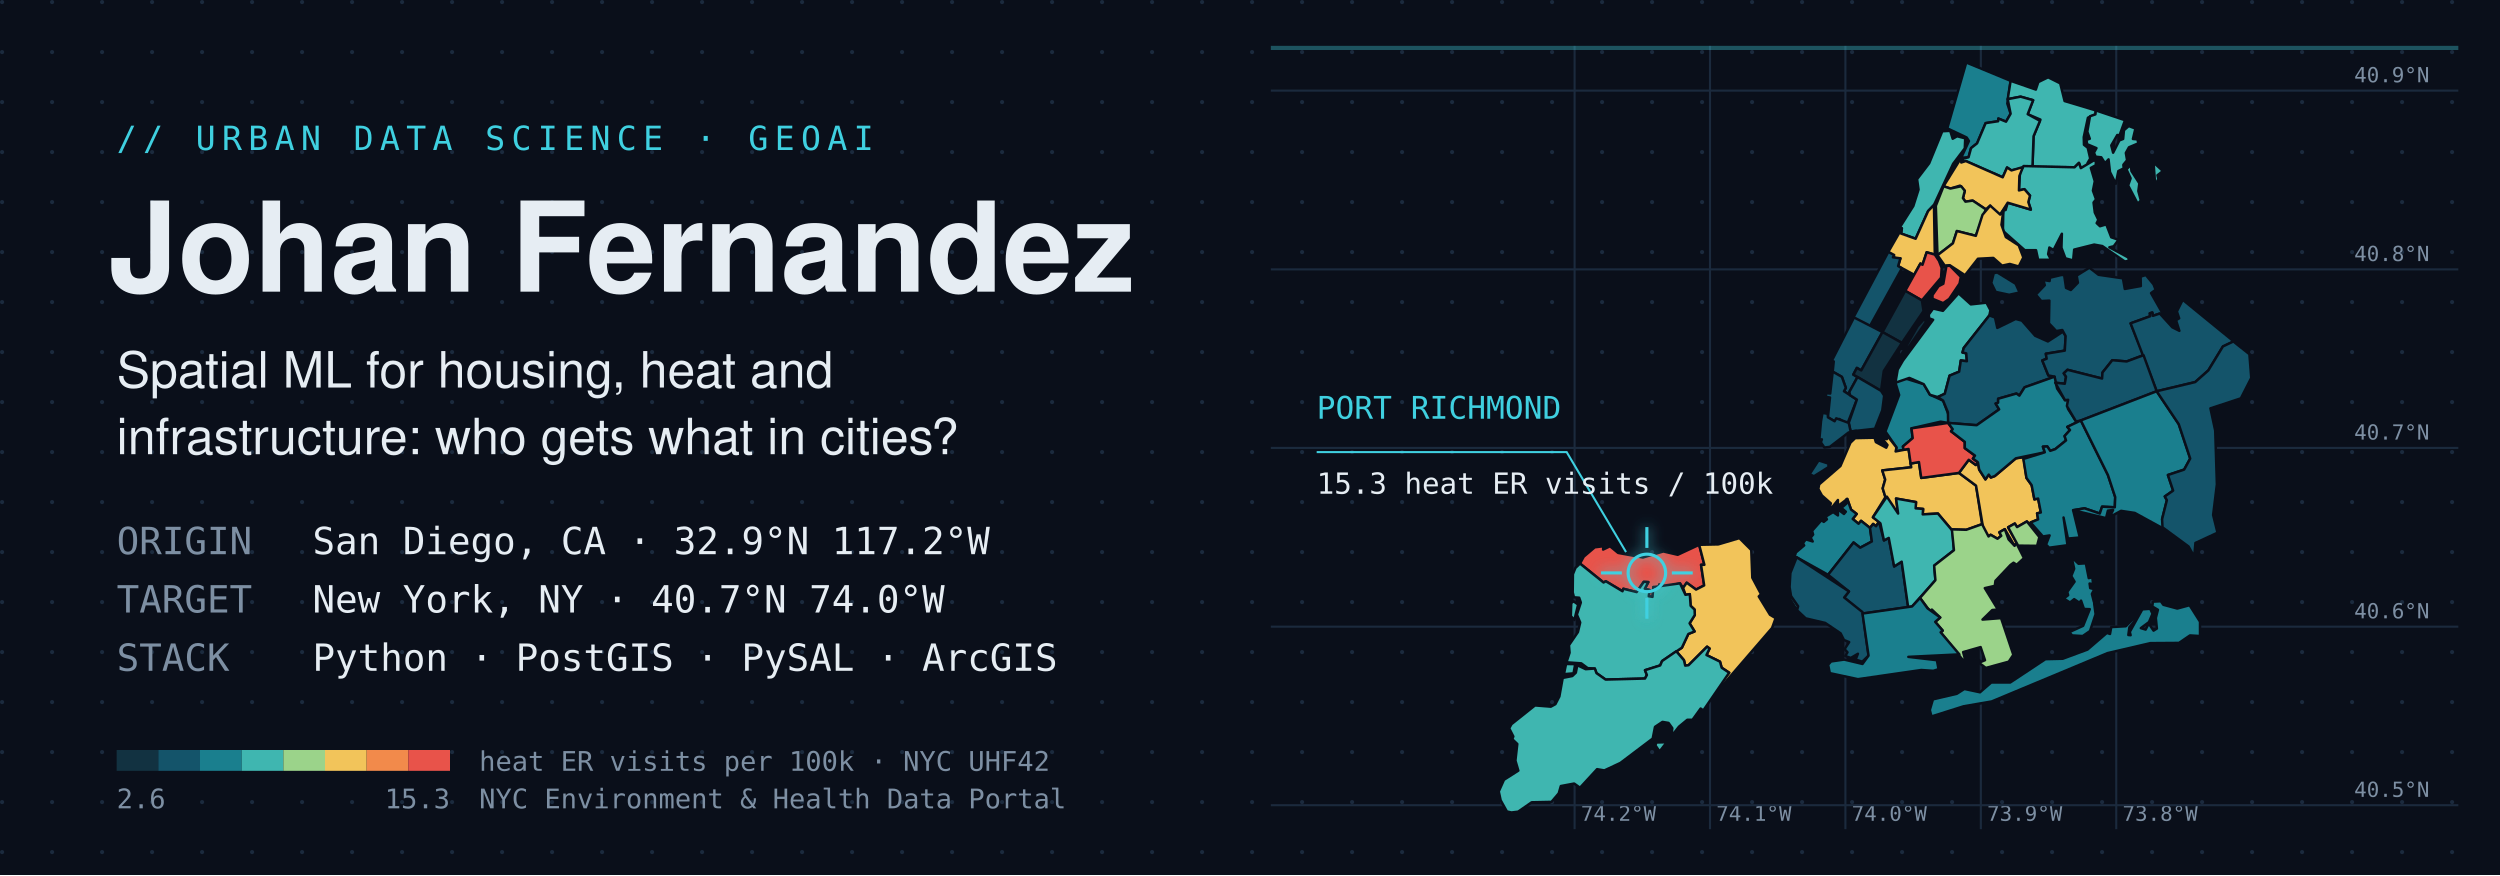
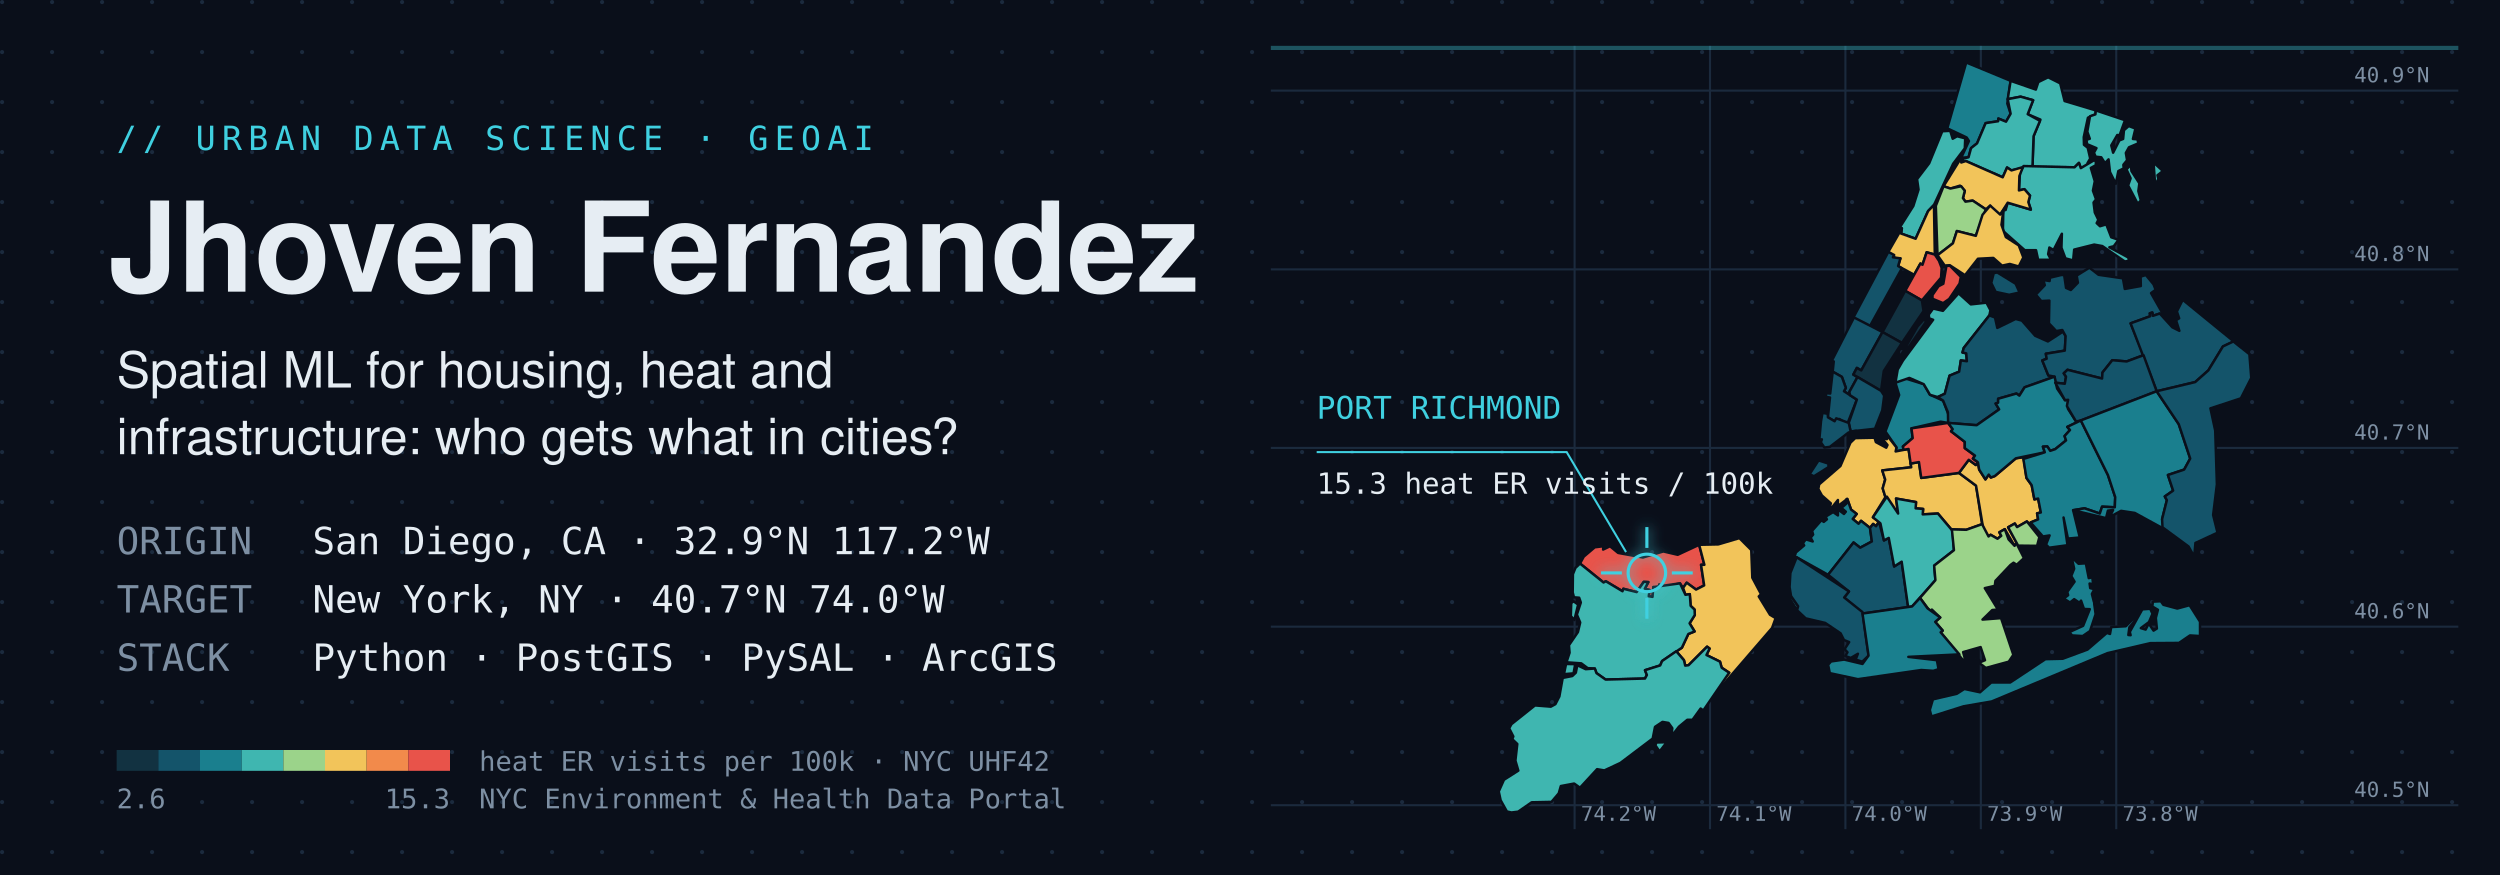
<svg xmlns="http://www.w3.org/2000/svg" viewBox="0 0 1200 420" width="1200" height="420" font-family="ui-monospace,SFMono-Regular,Menlo,Consolas,monospace">
  <rect width="1200" height="420" fill="#0a0f1a" />
  <defs>
    <pattern id="dots" width="24" height="24" patternUnits="userSpaceOnUse">
      <circle cx="1" cy="1" r="1" fill="#1b2a3d" />
    </pattern>
    <filter id="glow" x="-20%" y="-20%" width="140%" height="140%">
      <feGaussianBlur stdDeviation="3" result="b" />
      <feMerge>
        <feMergeNode in="b" />
        <feMergeNode in="SourceGraphic" />
      </feMerge>
    </filter>
  </defs>
  <rect width="1200" height="420" fill="url(#dots)" />
  <line x1="755.8" y1="22" x2="755.8" y2="398" stroke="#1b2a3d" stroke-width="1" />
  <text x="758.8" y="394" fill="#7d8fa3" font-size="10">74.2°W</text>
  <line x1="820.8" y1="22" x2="820.8" y2="398" stroke="#1b2a3d" stroke-width="1" />
  <text x="823.8" y="394" fill="#7d8fa3" font-size="10">74.1°W</text>
  <line x1="885.8" y1="22" x2="885.8" y2="398" stroke="#1b2a3d" stroke-width="1" />
  <text x="888.8" y="394" fill="#7d8fa3" font-size="10">74.0°W</text>
  <line x1="950.8" y1="22" x2="950.8" y2="398" stroke="#1b2a3d" stroke-width="1" />
  <text x="953.8" y="394" fill="#7d8fa3" font-size="10">73.9°W</text>
  <line x1="1015.8" y1="22" x2="1015.8" y2="398" stroke="#1b2a3d" stroke-width="1" />
  <text x="1018.8" y="394" fill="#7d8fa3" font-size="10">73.8°W</text>
  <line x1="610" y1="386.5" x2="1180" y2="386.5" stroke="#1b2a3d" stroke-width="1" />
  <text x="1130" y="382.5" fill="#7d8fa3" font-size="10">40.5°N</text>
  <line x1="610" y1="300.8" x2="1180" y2="300.8" stroke="#1b2a3d" stroke-width="1" />
  <text x="1130" y="296.8" fill="#7d8fa3" font-size="10">40.6°N</text>
  <line x1="610" y1="215.0" x2="1180" y2="215.0" stroke="#1b2a3d" stroke-width="1" />
  <text x="1130" y="211.0" fill="#7d8fa3" font-size="10">40.7°N</text>
  <line x1="610" y1="129.3" x2="1180" y2="129.3" stroke="#1b2a3d" stroke-width="1" />
  <text x="1130" y="125.3" fill="#7d8fa3" font-size="10">40.8°N</text>
  <line x1="610" y1="43.5" x2="1180" y2="43.5" stroke="#1b2a3d" stroke-width="1" />
  <text x="1130" y="39.5" fill="#7d8fa3" font-size="10">40.9°N</text>
  <g stroke="#0a0f1a" stroke-width="1.2" stroke-linejoin="round">
    <path d="M965.1,38.8L943.8,30.0L934.7,61.6L944.0,66.0L945.1,67.7L941.4,75.7L944.9,75.5L946.1,71.1L949.0,68.8L953.1,59.1L959.1,58.2L959.2,56.9L962.9,58.4L965.1,54.6L963.5,49.7L965.1,38.8Z" fill="#1a7f8e" />
    <path d="M1006.0,53.0L991.0,48.5L988.9,40.0L983.1,37.1L978.4,39.4L977.2,43.0L965.1,38.8L963.7,47.6L969.9,46.4L975.9,48.1L973.3,54.8L979.4,57.4L976.1,65.4L975.6,80.1L995.8,80.3L997.9,78.2L998.8,80.7L1003.6,78.8L1005.0,77.0L1002.0,78.3L1003.3,76.1L1002.1,70.9L1000.3,69.5L1000.2,65.8L1002.2,56.5L1005.8,54.9L1006.0,53.0Z" fill="#3fb6b0" />
    <path d="M979.2,58.0L973.3,54.8L975.9,48.1L969.9,46.4L963.7,47.6L965.1,54.6L962.9,58.4L959.2,56.9L959.1,58.2L953.1,59.1L949.0,68.8L946.1,71.1L944.9,75.5L942.4,76.1L941.4,78.0L943.6,77.3L961.3,85.1L963.4,80.4L965.5,81.8L975.6,79.6L976.1,65.4L979.2,58.0Z" fill="#3fb6b0" />
    <path d="M961.4,110.8L971.9,120.1L977.3,120.1L978.3,124.7L984.5,124.7L983.1,122.0L983.7,118.8L985.7,120.0L989.7,112.2L989.5,118.9L991.4,124.0L995.1,125.0L995.6,119.8L1005.2,117.4L1009.1,118.1L1019.9,125.5L1021.9,125.2L1021.6,123.6L1012.5,118.7L1014.6,118.2L1016.9,115.1L1013.4,113.9L1011.0,107.7L1008.0,108.6L1006.4,107.1L1007.2,105.5L1005.5,102.0L1004.9,97.2L1006.1,95.7L1004.6,91.5L1005.5,87.0L1003.6,80.6L1006.0,79.3L1006.0,77.3L1005.0,77.0L998.8,80.7L997.9,78.2L995.8,80.3L971.3,79.7L969.6,82.7L969.1,91.4L971.7,90.8L974.4,93.9L973.6,97.0L974.8,100.6L963.7,97.3L962.7,100.8L961.6,101.0L961.4,110.8ZM1003.2,55.8L1001.9,63.2L1003.1,66.6L1001.5,67.1L1001.8,69.2L1006.3,71.1L1005.1,73.3L1005.9,75.2L1008.6,75.5L1010.4,78.3L1012.1,76.5L1012.8,82.6L1015.6,88.2L1016.8,82.1L1019.4,80.8L1019.2,79.1L1021.0,76.9L1020.4,73.4L1021.9,70.7L1026.4,68.8L1026.0,66.9L1023.8,66.7L1025.0,61.7L1021.8,60.5L1019.5,62.5L1019.1,66.7L1017.3,67.4L1014.3,73.3L1013.4,69.8L1016.3,64.8L1017.4,64.9L1020.0,57.7L1006.0,53.0L1005.8,54.9L1003.2,55.8ZM1023.1,82.1L1022.8,79.1L1020.7,81.3L1022.7,85.6L1021.5,89.0L1026.1,97.8L1027.6,96.2L1026.4,91.7L1026.9,88.0L1023.1,82.1ZM1038.2,82.1L1033.7,78.0L1034.5,89.0L1036.0,85.9L1035.6,84.1L1038.2,82.1Z" fill="#3fb6b0" />
    <path d="M941.4,78.0L942.4,76.1L941.4,75.7L932.9,89.4L936.2,90.5L940.8,89.1L943.1,91.6L942.2,95.1L943.4,96.8L946.9,96.3L953.2,100.5L955.3,98.7L956.2,101.2L960.1,103.0L963.7,97.3L974.8,100.6L973.6,97.0L974.4,93.9L971.7,90.8L969.1,91.4L969.3,84.5L971.0,80.2L965.5,81.8L963.4,80.4L961.3,85.1L943.6,77.3L941.4,78.0Z" fill="#f2c45a" />
    <path d="M941.4,89.4L936.2,90.5L932.9,89.4L929.2,98.8L930.0,122.5L937.4,116.8L939.3,110.9L948.4,113.2L953.2,100.5L946.9,96.3L943.4,96.8L942.2,95.1L943.1,91.6L941.4,89.4Z" fill="#9bd38a" />
    <path d="M960.1,103.0L955.3,98.7L951.6,103.1L948.4,113.2L939.3,110.9L937.4,116.8L930.0,122.5L933.5,127.5L935.9,127.3L943.2,132.1L949.4,124.2L956.8,123.8L961.0,127.5L964.7,126.7L969.0,127.9L971.2,123.6L969.0,117.8L962.8,113.8L960.7,107.9L961.6,101.0L962.9,99.1L960.1,103.0Z" fill="#f2c45a" />
    <path d="M935.1,203.0L935.8,200.4L932.7,192.3L926.4,189.5L923.4,184.4L913.7,181.4L909.8,183.7L911.6,189.6L905.0,207.1L910.3,214.8L909.9,216.7L913.7,215.9L913.4,214.3L918.1,210.3L917.5,205.6L931.5,202.4L935.1,203.0Z" fill="#1a7f8e" />
    <path d="M905.8,209.0L905.7,210.8L903.2,210.2L906.0,213.6L905.4,214.9L900.4,212.2L899.8,210.1L890.5,210.3L888.2,212.5L883.4,223.7L873.2,232.5L872.8,234.7L874.5,237.8L878.8,241.6L878.0,244.5L874.9,244.7L873.6,239.8L874.1,244.3L875.5,245.4L878.2,245.0L882.2,240.0L882.2,242.9L886.7,239.5L888.5,244.6L891.2,246.7L889.3,249.1L892.1,251.4L893.3,250.0L897.6,253.4L899.1,251.5L900.5,252.6L901.9,250.4L899.0,248.3L905.0,238.6L903.7,234.4L904.9,230.2L903.5,225.8L917.4,224.3L916.1,215.5L909.9,216.7L910.3,214.8L905.8,209.0Z" fill="#f2c45a" />
    <path d="M940.3,227.0L922.2,229.4L921.1,221.8L917.1,222.5L917.4,224.3L903.5,225.8L904.9,230.2L903.7,234.4L905.0,238.6L909.9,246.1L911.1,246.5L910.1,239.3L919.7,241.0L919.5,244.0L923.1,244.3L922.9,246.9L930.2,246.5L936.6,254.1L943.8,254.3L951.4,251.6L948.5,233.1L940.3,227.0Z" fill="#f2c45a" />
    <path d="M976.4,253.8L974.7,250.8L978.3,249.3L977.8,246.4L979.6,246.0L978.3,239.3L976.5,239.7L975.2,232.9L972.7,229.4L971.3,219.5L967.6,220.0L957.5,228.5L955.6,229.2L954.6,227.8L953.0,230.1L950.0,225.4L949.4,221.9L948.4,223.2L945.0,220.7L940.3,227.0L948.5,233.1L952.1,254.6L954.5,257.5L955.5,256.7L958.8,258.6L960.6,257.2L959.7,255.5L962.3,254.0L967.0,262.0L968.0,260.5L963.9,253.1L967.1,251.3L968.2,253.0L972.9,250.3L976.4,253.8Z" fill="#f2c45a" />
    <path d="M888.5,244.6L886.7,239.5L886.3,241.7L883.9,243.8L886.0,245.6L885.1,246.7L882.2,244.5L882.2,247.4L879.9,245.8L876.3,248.0L876.9,249.3L875.4,250.5L874.3,249.7L869.8,254.8L870.3,256.6L869.1,258.1L870.1,259.9L866.8,258.9L865.4,260.7L866.0,261.8L862.0,265.2L858.1,279.6L859.3,287.7L862.6,292.9L863.1,291.0L859.7,286.1L859.0,281.8L859.4,275.0L862.4,267.5L877.5,275.9L889.7,260.4L892.9,262.9L898.5,259.9L897.6,253.4L893.3,250.0L892.1,251.4L889.3,249.1L891.2,246.7L888.5,244.6ZM882.2,242.9L885.6,241.9L886.4,239.5L885.2,241.6L882.2,242.9Z" fill="#1a7f8e" />
    <path d="M915.9,291.4L912.8,269.6L909.2,271.9L906.6,258.2L904.3,259.4L901.9,250.4L900.5,252.6L899.1,251.5L897.6,253.4L898.5,259.9L892.9,262.9L889.7,260.4L877.5,275.9L887.5,283.9L885.2,286.8L894.0,294.5L915.9,291.4Z" fill="#14546a" />
    <path d="M911.1,246.5L905.7,238.4L899.0,248.3L902.6,251.2L904.3,259.4L906.6,258.2L909.2,271.9L912.8,269.6L915.9,291.4L917.8,291.1L929.0,278.5L928.4,271.5L937.9,264.1L937.2,254.8L930.2,246.5L922.9,246.9L923.1,244.3L919.5,244.0L919.7,241.0L910.1,239.3L911.1,246.5Z" fill="#3fb6b0" />
    <path d="M954.5,257.5L951.4,251.6L943.8,254.3L936.9,254.1L937.9,264.1L928.4,271.5L929.0,278.5L921.6,287.0L926.4,293.4L927.3,292.6L931.3,296.4L928.9,298.5L932.5,302.7L931.5,303.5L942.0,316.6L943.3,316.8L942.3,313.0L950.7,310.6L952.8,316.9L950.9,317.7L948.2,315.3L947.3,316.2L953.2,320.6L964.2,317.6L966.4,314.3L960.5,296.7L951.6,297.4L956.3,292.8L959.0,292.6L952.7,282.3L957.5,281.2L957.8,278.8L965.0,271.2L966.5,270.1L968.0,271.1L971.5,267.9L967.8,260.6L967.0,262.0L964.1,258.9L962.3,254.0L959.7,255.5L960.6,257.2L958.8,258.6L955.5,256.7L954.5,257.5ZM978.9,257.8L972.9,250.3L968.2,253.0L967.1,251.3L963.9,253.1L968.7,261.9L977.8,262.0L978.9,257.8Z" fill="#9bd38a" />
    <path d="M887.5,283.9L862.4,267.5L859.4,275.0L859.0,281.8L859.7,286.1L863.1,291.0L862.6,292.9L866.7,296.8L876.1,299.0L883.5,304.0L885.1,307.2L887.6,308.2L885.4,311.6L886.8,313.1L885.7,314.9L888.4,315.8L891.8,313.8L890.7,316.6L893.9,317.6L896.9,314.7L894.0,293.8L885.2,286.8L887.5,283.9Z" fill="#14546a" />
    <path d="M925.2,292.0L921.6,287.0L917.8,291.1L894.0,294.5L896.9,314.7L894.0,318.7L885.2,316.6L878.9,317.5L877.5,319.1L878.3,323.1L891.8,326.0L922.2,321.6L928.0,322.0L930.5,321.2L929.7,316.9L916.0,315.3L940.5,314.1L931.5,303.5L932.5,302.7L928.9,298.5L931.3,296.4L925.2,292.0Z" fill="#1a7f8e" />
    <path d="M935.1,203.0L917.5,205.6L918.1,210.3L913.4,214.3L913.7,215.9L916.1,215.5L917.1,222.5L921.1,221.8L922.2,229.4L940.3,227.0L945.0,220.7L948.4,223.2L949.4,221.9L947.0,220.1L948.0,218.7L943.1,215.1L943.1,212.1L936.5,207.0L937.3,206.0L935.1,203.0Z" fill="#e8534a" />
    <path d="M928.3,98.4L937.5,78.6L943.1,71.2L943.3,66.4L939.4,65.4L937.3,66.6L936.1,62.8L932.3,63.0L926.0,78.4L920.2,86.0L920.9,91.0L918.4,98.9L912.0,109.0L912.9,109.6L912.5,112.1L919.5,114.6L925.5,101.3L928.3,98.4ZM935.5,84.8L935.2,85.2L934.8,85.9L935.5,84.8ZM937.1,81.9L937.2,81.6L937.0,82.0L937.1,81.9ZM938.7,79.3L938.5,79.5L939.1,78.8L938.7,79.3Z" fill="#3fb6b0" />
    <path d="M928.7,122.2L928.3,98.4L925.5,101.3L919.5,114.6L912.5,112.1L912.9,109.6L906.4,120.9L910.4,124.5L912.2,124.0L911.1,127.7L918.8,131.9L921.8,126.5L922.8,127.1L924.8,121.1L928.7,122.2Z" fill="#f2c45a" />
    <path d="M928.7,122.2L924.8,121.1L922.8,127.1L921.8,126.5L914.5,139.6L922.5,144.2L931.7,133.3L932.0,128.6L930.7,125.2L928.7,122.2ZM940.6,136.1L941.2,132.9L936.0,127.6L934.3,127.6L932.8,136.2L930.5,137.4L927.6,141.6L927.6,143.4L932.7,145.5L935.6,143.5L940.6,136.1Z" fill="#e8534a" />
    <path d="M908.6,123.5L909.2,122.4L906.4,120.9L890.0,151.7L888.4,151.6L897.2,157.2L912.9,128.8L911.1,127.7L912.2,124.0L908.6,123.5Z" fill="#14546a" />
    <path d="M912.9,164.6L923.3,149.3L922.5,144.2L914.5,139.6L903.6,159.4L912.9,164.6ZM911.8,171.7L916.6,166.0L924.6,154.3L923.4,153.3L920.4,156.7L911.8,171.7Z" fill="#123241" />
    <path d="M903.6,159.4L888.4,151.6L889.8,152.6L879.3,173.1L880.2,173.5L879.7,178.4L884.1,180.9L886.0,186.2L885.1,187.8L888.0,189.7L887.7,188.1L891.6,181.0L889.6,179.8L891.3,176.6L893.4,177.8L903.6,159.4Z" fill="#14546a" />
    <path d="M902.9,187.6L904.2,178.1L912.9,164.6L903.6,159.4L893.4,177.8L891.3,176.6L889.6,179.8L902.9,187.6Z" fill="#123241" />
    <path d="M879.7,178.4L878.5,188.9L876.6,188.7L876.4,190.5L878.4,190.8L877.4,200.3L880.6,202.2L882.8,201.1L886.7,203.5L891.3,191.8L885.1,187.8L886.0,186.2L884.1,180.9L879.7,178.4Z" fill="#14546a" />
    <path d="M902.9,187.6L891.6,181.0L887.7,188.1L888.0,189.7L891.3,191.8L887.4,203.0L888.3,207.1L900.0,205.8L903.5,196.9L904.4,189.9L902.9,187.6Z" fill="#14546a" />
    <path d="M877.3,198.6L874.8,198.2L874.1,202.1L873.3,210.9L874.5,210.9L874.0,212.3L875.7,214.8L878.3,214.5L887.3,207.6L891.0,206.8L888.3,207.1L887.4,203.0L881.4,200.8L880.6,202.2L877.4,200.3L877.3,198.6ZM877.6,222.5L872.9,221.0L868.6,227.6L870.7,228.6L877.7,224.2L877.6,222.5Z" fill="#14546a" />
    <path d="M953.5,145.3L946.0,146.1L940.1,140.8L932.6,149.2L927.9,148.1L925.8,151.0L926.0,152.8L927.9,153.5L913.4,173.1L910.9,177.4L909.8,183.7L916.5,181.4L923.4,184.4L926.4,189.5L930.1,190.6L933.5,189.0L935.8,180.3L940.4,178.4L941.2,173.0L944.1,173.4L943.8,169.6L942.0,169.2L942.6,167.0L954.9,151.4L955.4,148.9L953.5,145.3Z" fill="#3fb6b0" />
    <path d="M990.2,159.2L983.0,163.9L976.9,161.2L970.5,153.9L967.5,153.1L958.7,157.4L957.6,152.4L954.9,151.4L942.6,167.0L942.0,169.2L943.8,169.6L944.1,173.4L941.2,173.0L940.4,178.4L935.8,180.3L933.5,189.0L930.1,190.6L932.7,192.3L935.0,197.9L935.1,203.0L948.8,204.1L959.6,196.5L957.9,193.7L959.1,193.3L959.1,191.4L967.9,188.9L969.3,189.9L971.8,185.9L986.2,180.8L983.2,180.2L980.3,173.0L982.4,172.2L982.0,169.8L991.1,168.3L991.5,161.3L990.2,159.2ZM958.7,130.8L957.0,131.1L955.8,135.8L957.9,140.1L964.4,141.5L969.4,140.4L967.5,136.2L958.7,130.8Z" fill="#14546a" />
    <path d="M1038.8,151.8L1032.5,140.7L1034.7,139.1L1033.7,136.5L1030.0,132.0L1027.5,132.8L1027.6,137.3L1019.9,138.7L1019.0,133.6L1007.3,131.9L1002.9,128.5L996.8,132.3L997.4,135.7L994.0,139.2L991.7,138.2L990.8,132.0L989.4,132.0L984.0,133.3L983.8,134.9L980.8,134.4L981.5,136.9L977.2,141.4L979.8,144.5L983.7,144.3L983.5,155.2L987.0,158.9L989.9,158.4L991.5,161.3L991.1,168.3L982.0,169.8L982.4,172.2L980.3,173.0L983.2,180.2L986.2,180.8L986.5,183.7L991.1,184.2L991.7,180.8L990.6,179.2L992.4,177.5L1009.0,181.7L1009.2,178.8L1013.9,172.9L1020.8,173.5L1028.0,170.8L1028.7,170.0L1022.7,155.2L1032.1,151.8L1031.9,150.4L1033.1,150.0L1033.4,151.6L1036.7,150.5L1038.8,151.8Z" fill="#14546a" />
    <path d="M1072.2,163.9L1047.7,143.9L1044.9,149.5L1046.0,152.8L1044.5,153.7L1046.1,158.8L1042.7,157.1L1036.7,150.5L1033.4,151.6L1033.1,150.0L1031.9,150.4L1032.1,151.8L1022.7,155.2L1035.2,187.8L1053.7,183.4L1060.0,177.8L1067.0,166.3L1072.2,163.9Z" fill="#14546a" />
    <path d="M998.6,201.9L996.5,202.3L992.6,196.2L992.7,191.9L991.2,192.1L987.4,186.5L986.2,180.8L971.8,185.9L969.3,189.9L967.9,188.9L959.1,191.4L959.1,193.3L957.9,193.7L959.6,196.5L948.8,204.1L935.1,203.0L937.3,206.0L936.5,207.0L943.1,212.1L943.1,215.1L948.0,218.7L947.0,220.1L949.4,221.9L950.0,225.4L953.0,230.1L954.6,227.8L955.6,229.2L957.5,228.5L967.6,220.0L981.5,217.1L980.6,214.4L982.7,214.3L984.1,216.4L986.5,215.6L991.7,211.4L991.0,209.3L993.6,206.4L992.3,204.9L998.6,201.9Z" fill="#1a7f8e" />
    <path d="M1035.2,187.8L1028.9,170.5L1020.8,173.5L1013.9,172.9L1009.2,178.8L1009.0,181.7L992.4,177.5L990.6,179.2L991.7,180.8L991.1,184.2L986.5,183.7L991.2,192.1L992.7,191.9L992.1,194.9L996.5,202.3L998.6,201.9L1035.2,187.8Z" fill="#14546a" />
    <path d="M995.1,244.9L1000.6,244.0L1007.9,246.5L1009.0,243.2L1015.1,243.5L1015.3,238.6L1011.8,228.0L998.8,201.8L992.3,204.9L993.6,206.4L991.0,209.3L991.7,211.4L986.5,215.6L984.1,216.4L982.7,214.3L980.6,214.4L981.5,217.1L971.2,220.3L972.7,229.4L975.2,232.9L976.5,239.7L978.3,239.3L979.6,246.0L977.8,246.4L978.3,249.3L974.7,250.8L980.6,257.5L983.8,257.0L982.1,261.4L983.6,262.9L992.4,261.7L990.5,248.4L992.6,258.5L998.3,258.0L995.1,244.9ZM976.8,254.4L976.4,253.8L976.4,253.9L976.8,254.4Z" fill="#1a7f8e" />
    <path d="M1039.1,254.1L1037.8,249.2L1040.1,240.1L1039.1,238.3L1043.1,235.5L1040.6,228.0L1048.4,225.4L1051.3,220.1L1045.8,203.6L1035.2,187.8L998.8,201.8L1011.8,228.0L1015.3,238.6L1015.1,243.5L1009.0,243.2L1007.9,246.5L1000.6,244.0L995.1,244.9L1010.9,248.7L1011.8,245.1L1014.3,244.8L1012.6,248.2L1018.1,245.2L1024.7,246.2L1039.1,254.1Z" fill="#1a7f8e" />
    <path d="M1072.0,163.9L1067.0,166.3L1060.0,177.8L1053.7,183.4L1035.2,187.8L1045.8,203.6L1051.3,220.1L1048.4,225.4L1040.6,228.0L1043.1,235.5L1039.1,238.3L1040.1,240.1L1037.8,249.2L1038.0,253.1L1050.5,262.3L1052.9,266.6L1051.6,267.7L1053.3,266.4L1053.8,260.6L1064.4,255.7L1062.3,247.2L1064.1,232.5L1063.3,206.7L1061.0,196.0L1075.6,191.2L1080.6,181.4L1079.7,170.0L1072.0,163.9Z" fill="#14546a" />
    <path d="M1045.1,292.1L1038.4,290.3L1037.2,288.6L1033.4,288.8L1033.1,291.1L1035.8,292.7L1034.8,296.6L1035.3,301.7L1033.7,302.7L1031.4,299.3L1029.9,302.2L1027.6,301.5L1031.5,298.6L1033.2,294.6L1032.1,292.2L1028.3,292.5L1022.3,303.3L1022.7,304.9L1021.6,304.8L1022.1,301.1L1024.8,297.9L1024.1,296.9L1020.4,300.6L1013.4,301.0L1012.8,304.3L1011.3,303.8L1002.0,311.8L990.1,316.2L981.8,316.4L964.9,327.6L955.8,327.6L950.4,332.3L942.9,330.7L939.3,333.0L927.8,335.7L926.3,340.8L927.1,343.9L942.6,339.0L956.0,336.7L1011.6,313.5L1032.2,308.7L1045.9,308.6L1051.2,305.0L1056.0,305.3L1056.0,298.4L1051.0,290.5L1045.1,292.1ZM1001.2,270.4L997.7,270.6L994.4,267.5L995.6,273.0L994.2,276.5L995.8,279.2L992.3,284.1L992.7,285.7L990.6,287.3L993.6,289.2L995.6,287.6L998.1,289.3L998.9,288.3L1000.3,292.3L1003.1,292.4L999.9,300.4L993.3,303.4L994.6,305.0L999.7,305.3L1003.2,302.9L1005.9,294.8L1005.2,289.7L1006.7,290.2L1006.4,288.3L1005.1,289.0L1004.1,285.1L1005.3,282.8L1003.3,282.3L1003.0,280.1L1004.7,280.4L1004.3,277.1L1002.6,277.5L1001.2,270.4Z" fill="#1a7f8e" />
    <path d="M815.6,261.5L805.3,266.3L798.4,264.7L788.6,267.6L776.7,265.4L772.8,262.2L769.5,263.8L769.6,262.2L765.5,262.7L760.2,267.2L758.4,270.5L769.7,279.6L770.8,279.0L778.8,283.8L779.2,282.6L785.6,284.2L789.0,279.3L791.2,279.4L789.5,282.6L791.8,283.2L791.4,286.2L793.2,286.5L793.6,281.8L796.3,282.3L796.4,280.5L798.7,281.8L806.4,280.0L807.9,282.2L809.6,279.7L814.1,283.0L818.0,281.0L816.5,271.1L818.1,271.1L815.6,261.5Z" fill="#e8534a" />
    <path d="M826.6,329.2L850.6,301.4L852.3,296.7L849.6,295.1L844.2,286.3L845.3,285.2L841.1,277.3L840.6,264.0L834.9,258.3L824.8,261.3L815.6,261.5L818.1,271.1L816.5,271.1L818.0,281.0L814.1,283.0L809.6,279.7L807.9,282.2L809.0,285.5L811.1,285.2L811.5,290.8L813.4,292.6L813.5,295.2L811.0,299.2L813.4,303.1L810.4,304.3L807.3,310.9L804.6,312.6L808.3,316.9L808.9,319.5L810.5,319.3L819.4,310.4L820.6,311.3L819.1,314.4L825.6,317.6L826.4,320.5L830.0,322.9L825.4,328.1L826.6,329.2Z" fill="#f2c45a" />
    <path d="M769.7,279.6L758.4,270.5L756.2,272.6L755.0,275.6L754.9,284.4L755.5,286.7L758.0,286.9L758.8,289.2L756.9,295.0L758.5,298.8L757.4,303.4L753.1,309.7L753.4,313.3L751.9,317.9L759.0,318.4L762.1,320.7L765.5,320.9L766.3,323.1L770.7,326.2L789.6,325.7L790.5,324.0L789.6,321.7L796.9,319.4L797.8,317.3L807.3,310.9L810.4,304.3L813.4,303.1L811.0,299.2L813.5,295.2L813.4,292.6L811.5,290.8L811.1,285.2L809.0,285.5L806.4,280.0L793.6,281.8L793.2,286.5L791.4,286.2L791.8,283.2L789.5,282.6L791.2,279.4L789.0,279.3L785.6,284.2L779.2,282.6L778.8,283.8L770.8,279.0L769.7,279.6ZM755.3,288.6L754.2,289.5L754.0,295.7L755.7,297.6L757.5,290.2L755.3,288.6Z" fill="#3fb6b0" />
    <path d="M819.1,314.4L820.6,311.3L819.4,310.4L810.5,319.3L808.9,319.5L808.3,316.9L804.6,312.6L797.8,317.3L796.9,319.4L789.6,321.7L790.5,324.0L789.6,325.7L770.7,326.2L766.3,323.1L765.5,320.9L761.1,321.2L757.1,319.3L756.4,322.9L754.7,324.5L750.1,325.4L748.5,334.3L746.6,338.0L744.4,339.2L736.8,338.6L725.5,347.6L724.4,349.6L726.4,353.5L725.9,354.8L728.3,357.1L727.4,365.1L728.8,369.9L721.9,374.3L719.4,379.9L720.3,384.1L723.3,389.5L725.5,390.0L728.7,389.6L735.2,385.1L744.7,384.9L748.2,380.8L749.2,377.3L755.6,376.1L758.4,378.1L766.6,369.2L770.1,369.8L777.8,366.2L793.3,354.5L794.4,348.9L798.0,346.5L800.9,347.0L802.7,349.5L802.5,351.7L798.6,356.3L795.0,356.4L794.6,357.8L796.6,360.7L805.9,348.8L809.9,345.5L812.4,345.5L816.3,340.1L817.6,341.0L830.0,322.9L826.4,320.5L825.6,317.6L819.1,314.4ZM750.7,323.6L755.3,323.2L756.1,318.8L751.7,318.7L750.7,323.6Z" fill="#3fb6b0" />
  </g>
  <g stroke="#3fd0e0" fill="none" filter="url(#glow)">
    <circle cx="790.5" cy="275.0" r="9" stroke-width="1.5">
      <animate attributeName="r" values="7;15;7" dur="3s" repeatCount="indefinite" />
      <animate attributeName="opacity" values="1;0.2;1" dur="3s" repeatCount="indefinite" />
    </circle>
    <line x1="768.5" y1="275.0" x2="778.5" y2="275.0" stroke-width="1.5" />
    <line x1="802.5" y1="275.0" x2="812.5" y2="275.0" stroke-width="1.5" />
    <line x1="790.5" y1="253.0" x2="790.5" y2="263.0" stroke-width="1.5" />
    <line x1="790.5" y1="287.0" x2="790.5" y2="297.0" stroke-width="1.5" />
  </g>
  <polyline points="780.5,265.0 752.0,217.0 632.0,217.0" fill="none" stroke="#3fd0e0" stroke-width="1" />
  <text x="632" y="201.0" fill="#3fd0e0" font-size="15">PORT RICHMOND</text>
  <text x="632" y="237.0" fill="#e6edf3" font-size="14">15.3 heat ER visits / 100k</text>
  <rect x="610" y="22" width="570" height="2" fill="#3fd0e0" opacity="0.35">
    <animate attributeName="y" values="22;396;22" dur="9s" repeatCount="indefinite" />
  </rect>
  <text x="56" y="72" fill="#3fd0e0" font-size="16" letter-spacing="3">// URBAN DATA SCIENCE · GEOAI</text>
-   <text x="52" y="140" fill="#e6edf3" font-size="60" font-weight="700" font-family="-apple-system,Segoe UI,Helvetica,Arial,sans-serif">Johan Fernandez</text>
+   <text x="52" y="140" fill="#e6edf3" font-size="60" font-weight="700" font-family="-apple-system,Segoe UI,Helvetica,Arial,sans-serif">Jhoven Fernandez</text>
  <text x="56" y="186" fill="#e6edf3" font-size="24" font-family="-apple-system,Segoe UI,Helvetica,Arial,sans-serif">Spatial ML for housing, heat and</text>
  <text x="56" y="218" fill="#e6edf3" font-size="24" font-family="-apple-system,Segoe UI,Helvetica,Arial,sans-serif">infrastructure: who gets what in cities?</text>
  <text x="56" y="266" font-size="18">
    <tspan fill="#7d8fa3">ORIGIN</tspan>
    <tspan fill="#e6edf3" x="150">San Diego, CA · 32.9°N 117.2°W</tspan>
  </text>
  <text x="56" y="294" font-size="18">
    <tspan fill="#7d8fa3">TARGET</tspan>
    <tspan fill="#e6edf3" x="150">New York, NY · 40.7°N 74.0°W</tspan>
  </text>
  <text x="56" y="322" font-size="18">
    <tspan fill="#7d8fa3">STACK </tspan>
    <tspan fill="#e6edf3" x="150">Python · PostGIS · PySAL · ArcGIS</tspan>
  </text>
  <rect x="56" y="360" width="20" height="10" fill="#123241" />
  <rect x="76" y="360" width="20" height="10" fill="#14546a" />
  <rect x="96" y="360" width="20" height="10" fill="#1a7f8e" />
  <rect x="116" y="360" width="20" height="10" fill="#3fb6b0" />
  <rect x="136" y="360" width="20" height="10" fill="#9bd38a" />
  <rect x="156" y="360" width="20" height="10" fill="#f2c45a" />
  <rect x="176" y="360" width="20" height="10" fill="#f28a4b" />
  <rect x="196" y="360" width="20" height="10" fill="#e8534a" />
  <text x="56" y="388" fill="#7d8fa3" font-size="13">2.6</text>
  <text x="216" y="388" fill="#7d8fa3" font-size="13" text-anchor="end">15.3</text>
  <text x="230" y="370" fill="#7d8fa3" font-size="13">heat ER visits per 100k · NYC UHF42</text>
  <text x="230" y="388" fill="#7d8fa3" font-size="13">NYC Environment &amp; Health Data Portal</text>
</svg>
